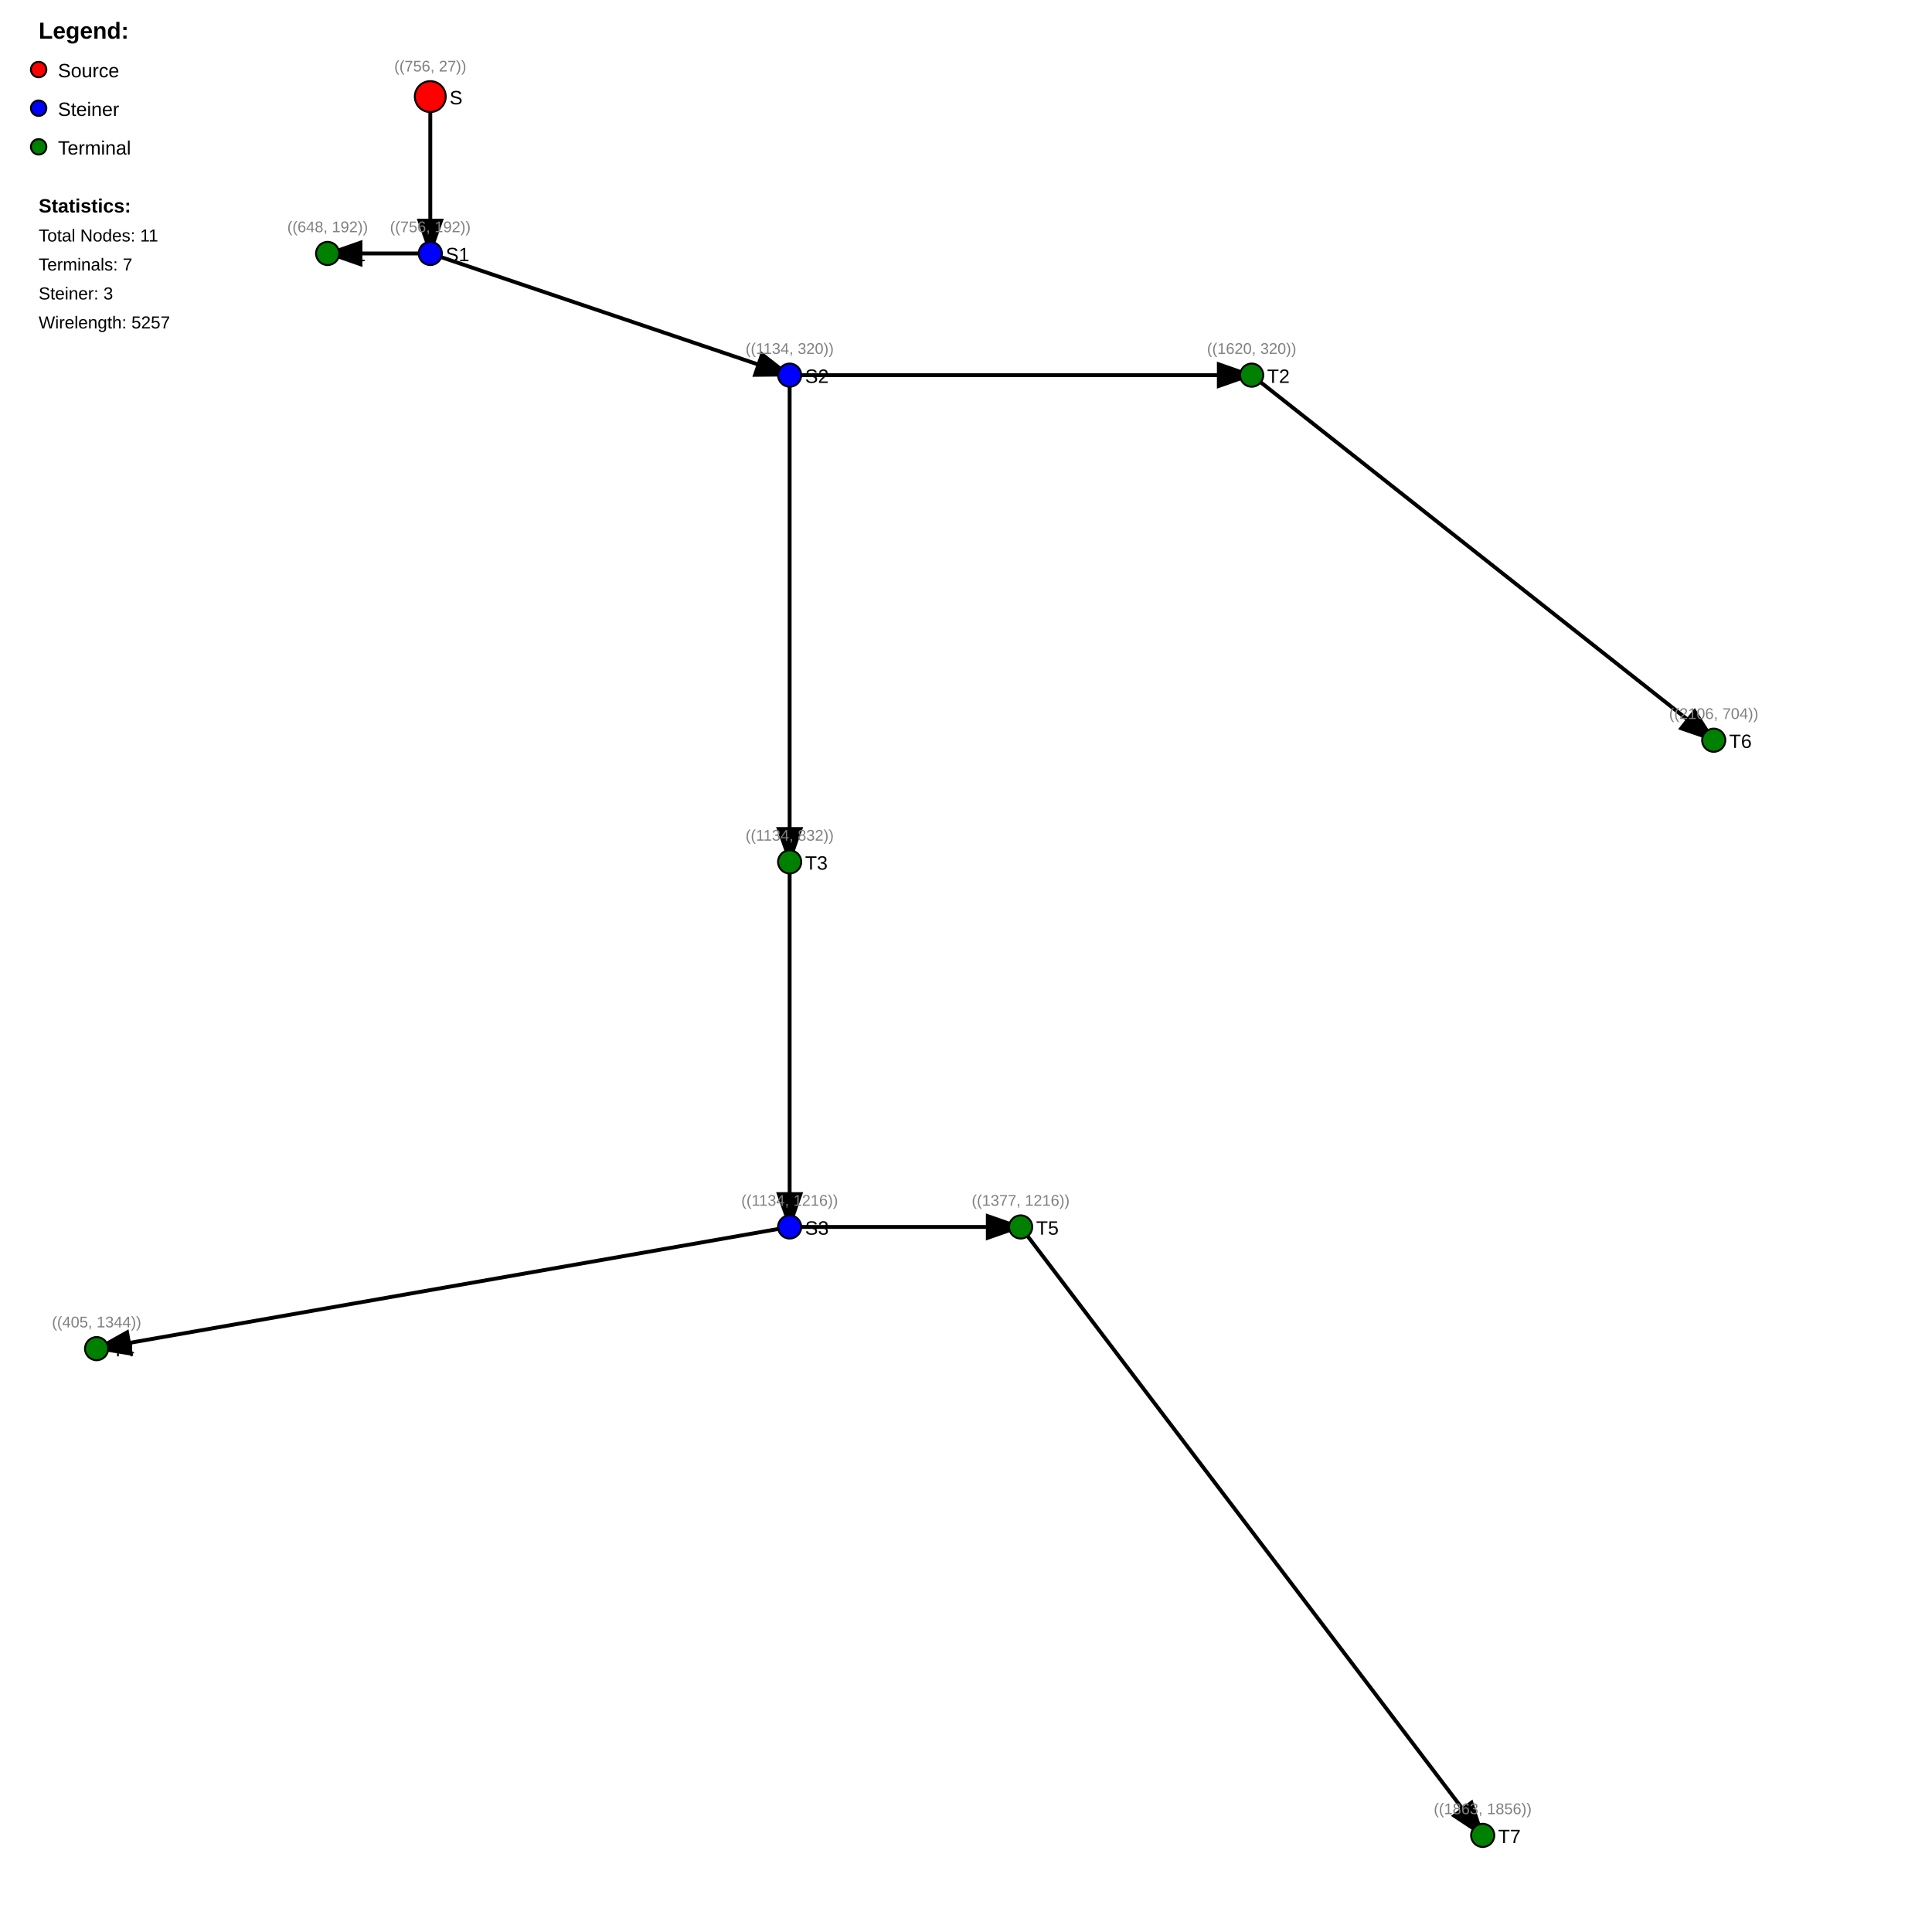
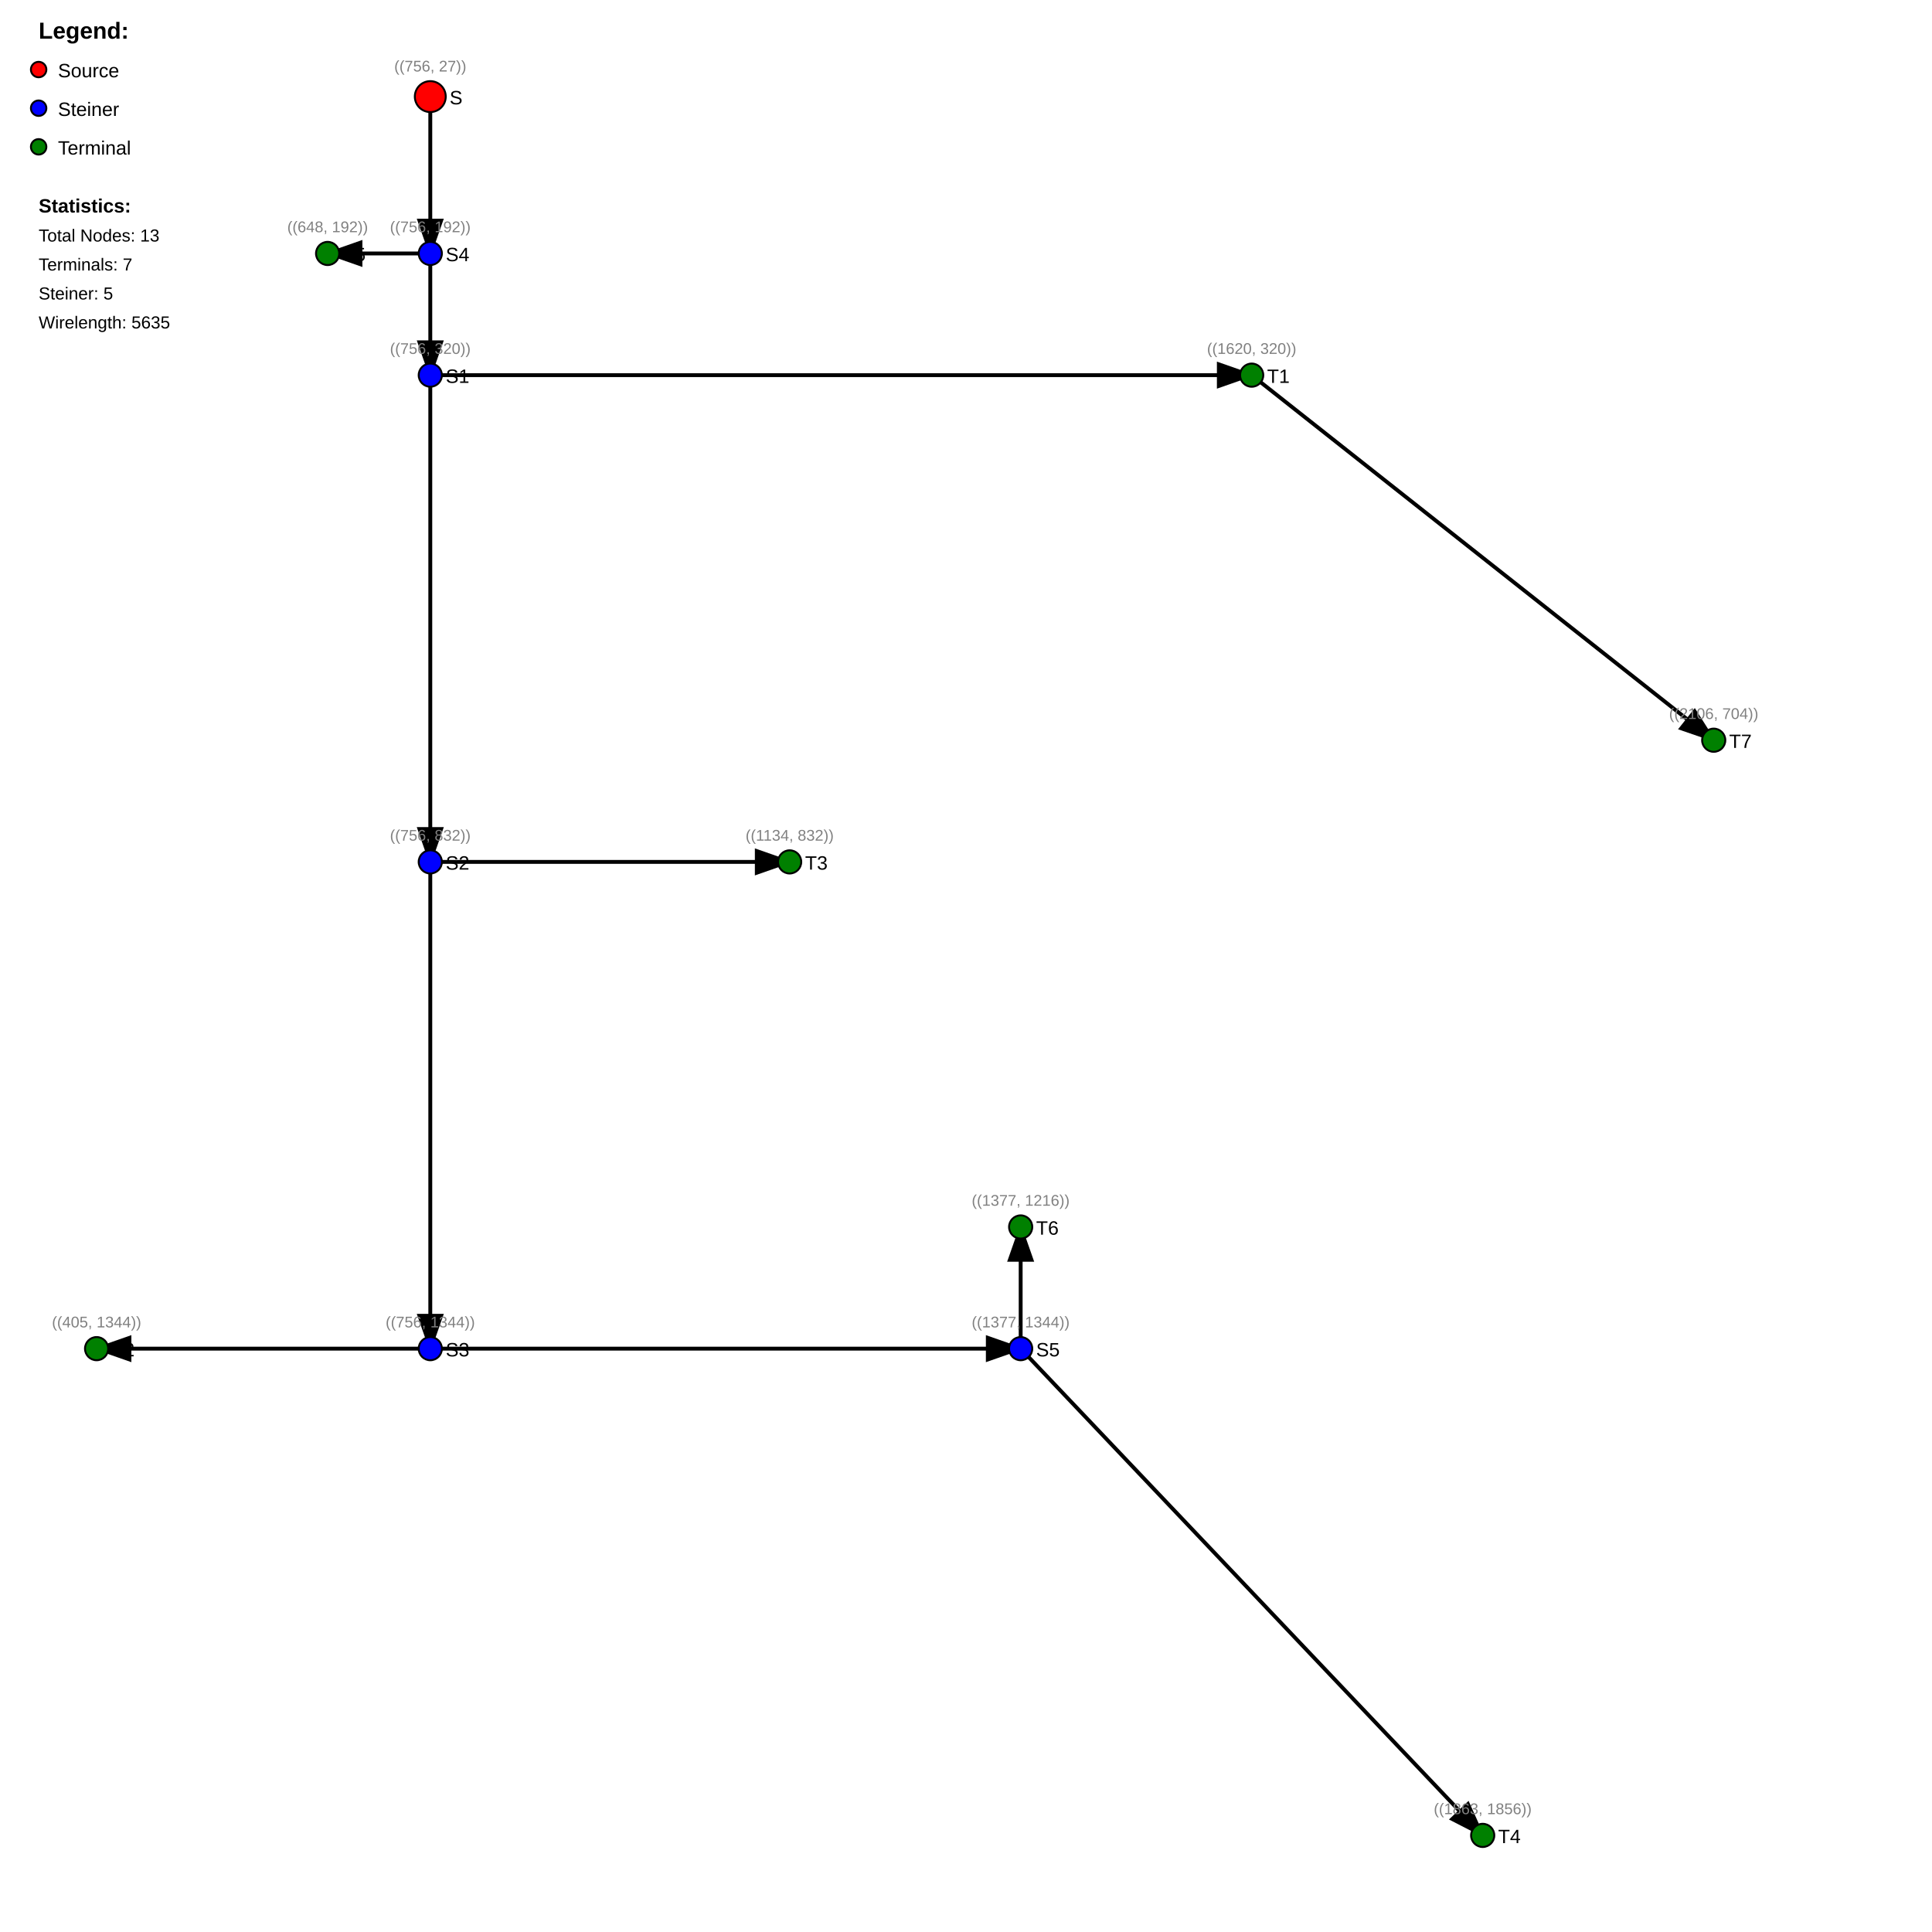
<svg xmlns="http://www.w3.org/2000/svg" width="1000" height="1000">
  <rect width="100%" height="100%" fill="white" />
  <defs>
    <marker id="arrowhead" markerWidth="10" markerHeight="7" refX="9" refY="3.5" orient="auto">
      <polygon points="0 0, 10 3.5, 0 7" fill="black" />
    </marker>
  </defs>
  <line x1="222.717" y1="50" x2="222.717" y2="131.192" stroke="black" stroke-width="2" marker-end="url(#arrowhead)" />
+   <line x1="222.717" y1="131.192" x2="222.717" y2="194.177" stroke="black" stroke-width="2" marker-end="url(#arrowhead)" />
+   <line x1="222.717" y1="194.177" x2="647.868" y2="194.177" stroke="black" stroke-width="2" marker-end="url(#arrowhead)" />
+   <line x1="647.868" y1="194.177" x2="887.015" y2="383.133" stroke="black" stroke-width="2" marker-end="url(#arrowhead)" />
+   <line x1="222.717" y1="194.177" x2="222.717" y2="446.118" stroke="black" stroke-width="2" marker-end="url(#arrowhead)" />
+   <line x1="222.717" y1="446.118" x2="408.721" y2="446.118" stroke="black" stroke-width="2" marker-end="url(#arrowhead)" />
+   <line x1="222.717" y1="446.118" x2="222.717" y2="698.059" stroke="black" stroke-width="2" marker-end="url(#arrowhead)" />
+   <line x1="222.717" y1="698.059" x2="50" y2="698.059" stroke="black" stroke-width="2" marker-end="url(#arrowhead)" />
+   <line x1="222.717" y1="698.059" x2="528.294" y2="698.059" stroke="black" stroke-width="2" marker-end="url(#arrowhead)" />
+   <line x1="528.294" y1="698.059" x2="767.441" y2="950" stroke="black" stroke-width="2" marker-end="url(#arrowhead)" />
+   <line x1="528.294" y1="698.059" x2="528.294" y2="635.074" stroke="black" stroke-width="2" marker-end="url(#arrowhead)" />
  <line x1="222.717" y1="131.192" x2="169.574" y2="131.192" stroke="black" stroke-width="2" marker-end="url(#arrowhead)" />
-   <line x1="222.717" y1="131.192" x2="408.721" y2="194.177" stroke="black" stroke-width="2" marker-end="url(#arrowhead)" />
-   <line x1="408.721" y1="194.177" x2="647.868" y2="194.177" stroke="black" stroke-width="2" marker-end="url(#arrowhead)" />
-   <line x1="647.868" y1="194.177" x2="887.015" y2="383.133" stroke="black" stroke-width="2" marker-end="url(#arrowhead)" />
-   <line x1="408.721" y1="194.177" x2="408.721" y2="446.118" stroke="black" stroke-width="2" marker-end="url(#arrowhead)" />
-   <line x1="408.721" y1="446.118" x2="408.721" y2="635.074" stroke="black" stroke-width="2" marker-end="url(#arrowhead)" />
-   <line x1="408.721" y1="635.074" x2="50" y2="698.059" stroke="black" stroke-width="2" marker-end="url(#arrowhead)" />
-   <line x1="408.721" y1="635.074" x2="528.294" y2="635.074" stroke="black" stroke-width="2" marker-end="url(#arrowhead)" />
-   <line x1="528.294" y1="635.074" x2="767.441" y2="950" stroke="black" stroke-width="2" marker-end="url(#arrowhead)" />
-   <circle cx="408.721" cy="194.177" r="6" fill="blue" stroke="black" stroke-width="1" />
-   <text x="416.721" y="198.177" font-family="Arial" font-size="10" fill="black">S2</text>
-   <text x="408.721" y="183.177" font-family="Arial" font-size="8" fill="gray" text-anchor="middle">((1134, 320))</text>
-   <circle cx="647.868" cy="194.177" r="6" fill="green" stroke="black" stroke-width="1" />
-   <text x="655.868" y="198.177" font-family="Arial" font-size="10" fill="black">T2</text>
-   <text x="647.868" y="183.177" font-family="Arial" font-size="8" fill="gray" text-anchor="middle">((1620, 320))</text>
+   <circle cx="222.717" cy="446.118" r="6" fill="blue" stroke="black" stroke-width="1" />
+   <text x="230.717" y="450.118" font-family="Arial" font-size="10" fill="black">S2</text>
+   <text x="222.717" y="435.118" font-family="Arial" font-size="8" fill="gray" text-anchor="middle">((756, 832))</text>
+   <circle cx="50" cy="698.059" r="6" fill="green" stroke="black" stroke-width="1" />
+   <text x="58" y="702.059" font-family="Arial" font-size="10" fill="black">T2</text>
+   <text x="50" y="687.059" font-family="Arial" font-size="8" fill="gray" text-anchor="middle">((405, 1344))</text>
  <circle cx="222.717" cy="50" r="8" fill="red" stroke="black" stroke-width="1" />
  <text x="232.717" y="54" font-family="Arial" font-size="10" fill="black">S</text>
  <text x="222.717" y="37" font-family="Arial" font-size="8" fill="gray" text-anchor="middle">((756, 27))</text>
-   <circle cx="222.717" cy="131.192" r="6" fill="blue" stroke="black" stroke-width="1" />
-   <text x="230.717" y="135.192" font-family="Arial" font-size="10" fill="black">S1</text>
-   <text x="222.717" y="120.192" font-family="Arial" font-size="8" fill="gray" text-anchor="middle">((756, 192))</text>
-   <circle cx="169.574" cy="131.192" r="6" fill="green" stroke="black" stroke-width="1" />
-   <text x="177.574" y="135.192" font-family="Arial" font-size="10" fill="black">T1</text>
-   <text x="169.574" y="120.192" font-family="Arial" font-size="8" fill="gray" text-anchor="middle">((648, 192))</text>
+   <circle cx="222.717" cy="194.177" r="6" fill="blue" stroke="black" stroke-width="1" />
+   <text x="230.717" y="198.177" font-family="Arial" font-size="10" fill="black">S1</text>
+   <text x="222.717" y="183.177" font-family="Arial" font-size="8" fill="gray" text-anchor="middle">((756, 320))</text>
+   <circle cx="647.868" cy="194.177" r="6" fill="green" stroke="black" stroke-width="1" />
+   <text x="655.868" y="198.177" font-family="Arial" font-size="10" fill="black">T1</text>
+   <text x="647.868" y="183.177" font-family="Arial" font-size="8" fill="gray" text-anchor="middle">((1620, 320))</text>
+   <circle cx="222.717" cy="698.059" r="6" fill="blue" stroke="black" stroke-width="1" />
+   <text x="230.717" y="702.059" font-family="Arial" font-size="10" fill="black">S3</text>
+   <text x="222.717" y="687.059" font-family="Arial" font-size="8" fill="gray" text-anchor="middle">((756, 1344))</text>
  <circle cx="408.721" cy="446.118" r="6" fill="green" stroke="black" stroke-width="1" />
  <text x="416.721" y="450.118" font-family="Arial" font-size="10" fill="black">T3</text>
  <text x="408.721" y="435.118" font-family="Arial" font-size="8" fill="gray" text-anchor="middle">((1134, 832))</text>
-   <circle cx="50" cy="698.059" r="6" fill="green" stroke="black" stroke-width="1" />
-   <text x="58" y="702.059" font-family="Arial" font-size="10" fill="black">T4</text>
-   <text x="50" y="687.059" font-family="Arial" font-size="8" fill="gray" text-anchor="middle">((405, 1344))</text>
+   <circle cx="767.441" cy="950" r="6" fill="green" stroke="black" stroke-width="1" />
+   <text x="775.441" y="954" font-family="Arial" font-size="10" fill="black">T4</text>
+   <text x="767.441" y="939" font-family="Arial" font-size="8" fill="gray" text-anchor="middle">((1863, 1856))</text>
+   <circle cx="169.574" cy="131.192" r="6" fill="green" stroke="black" stroke-width="1" />
+   <text x="177.574" y="135.192" font-family="Arial" font-size="10" fill="black">T5</text>
+   <text x="169.574" y="120.192" font-family="Arial" font-size="8" fill="gray" text-anchor="middle">((648, 192))</text>
+   <circle cx="222.717" cy="131.192" r="6" fill="blue" stroke="black" stroke-width="1" />
+   <text x="230.717" y="135.192" font-family="Arial" font-size="10" fill="black">S4</text>
+   <text x="222.717" y="120.192" font-family="Arial" font-size="8" fill="gray" text-anchor="middle">((756, 192))</text>
  <circle cx="528.294" cy="635.074" r="6" fill="green" stroke="black" stroke-width="1" />
-   <text x="536.294" y="639.074" font-family="Arial" font-size="10" fill="black">T5</text>
+   <text x="536.294" y="639.074" font-family="Arial" font-size="10" fill="black">T6</text>
  <text x="528.294" y="624.074" font-family="Arial" font-size="8" fill="gray" text-anchor="middle">((1377, 1216))</text>
-   <circle cx="408.721" cy="635.074" r="6" fill="blue" stroke="black" stroke-width="1" />
-   <text x="416.721" y="639.074" font-family="Arial" font-size="10" fill="black">S3</text>
-   <text x="408.721" y="624.074" font-family="Arial" font-size="8" fill="gray" text-anchor="middle">((1134, 1216))</text>
+   <circle cx="528.294" cy="698.059" r="6" fill="blue" stroke="black" stroke-width="1" />
+   <text x="536.294" y="702.059" font-family="Arial" font-size="10" fill="black">S5</text>
+   <text x="528.294" y="687.059" font-family="Arial" font-size="8" fill="gray" text-anchor="middle">((1377, 1344))</text>
  <circle cx="887.015" cy="383.133" r="6" fill="green" stroke="black" stroke-width="1" />
-   <text x="895.015" y="387.133" font-family="Arial" font-size="10" fill="black">T6</text>
+   <text x="895.015" y="387.133" font-family="Arial" font-size="10" fill="black">T7</text>
  <text x="887.015" y="372.133" font-family="Arial" font-size="8" fill="gray" text-anchor="middle">((2106, 704))</text>
-   <circle cx="767.441" cy="950" r="6" fill="green" stroke="black" stroke-width="1" />
-   <text x="775.441" y="954" font-family="Arial" font-size="10" fill="black">T7</text>
-   <text x="767.441" y="939" font-family="Arial" font-size="8" fill="gray" text-anchor="middle">((1863, 1856))</text>
  <text x="20" y="20" font-family="Arial" font-size="12" font-weight="bold">Legend:</text>
  <circle cx="20" cy="36" r="4" fill="red" stroke="black" />
  <text x="30" y="40" font-family="Arial" font-size="10">Source</text>
  <circle cx="20" cy="56" r="4" fill="blue" stroke="black" />
  <text x="30" y="60" font-family="Arial" font-size="10">Steiner</text>
  <circle cx="20" cy="76" r="4" fill="green" stroke="black" />
  <text x="30" y="80" font-family="Arial" font-size="10">Terminal</text>
  <text x="20" y="110" font-family="Arial" font-size="10" font-weight="bold">Statistics:</text>
-   <text x="20" y="125" font-family="Arial" font-size="9">Total Nodes: 11</text>
+   <text x="20" y="125" font-family="Arial" font-size="9">Total Nodes: 13</text>
  <text x="20" y="140" font-family="Arial" font-size="9">Terminals: 7</text>
-   <text x="20" y="155" font-family="Arial" font-size="9">Steiner: 3</text>
-   <text x="20" y="170" font-family="Arial" font-size="9">Wirelength: 5257</text>
+   <text x="20" y="155" font-family="Arial" font-size="9">Steiner: 5</text>
+   <text x="20" y="170" font-family="Arial" font-size="9">Wirelength: 5635</text>
</svg>
